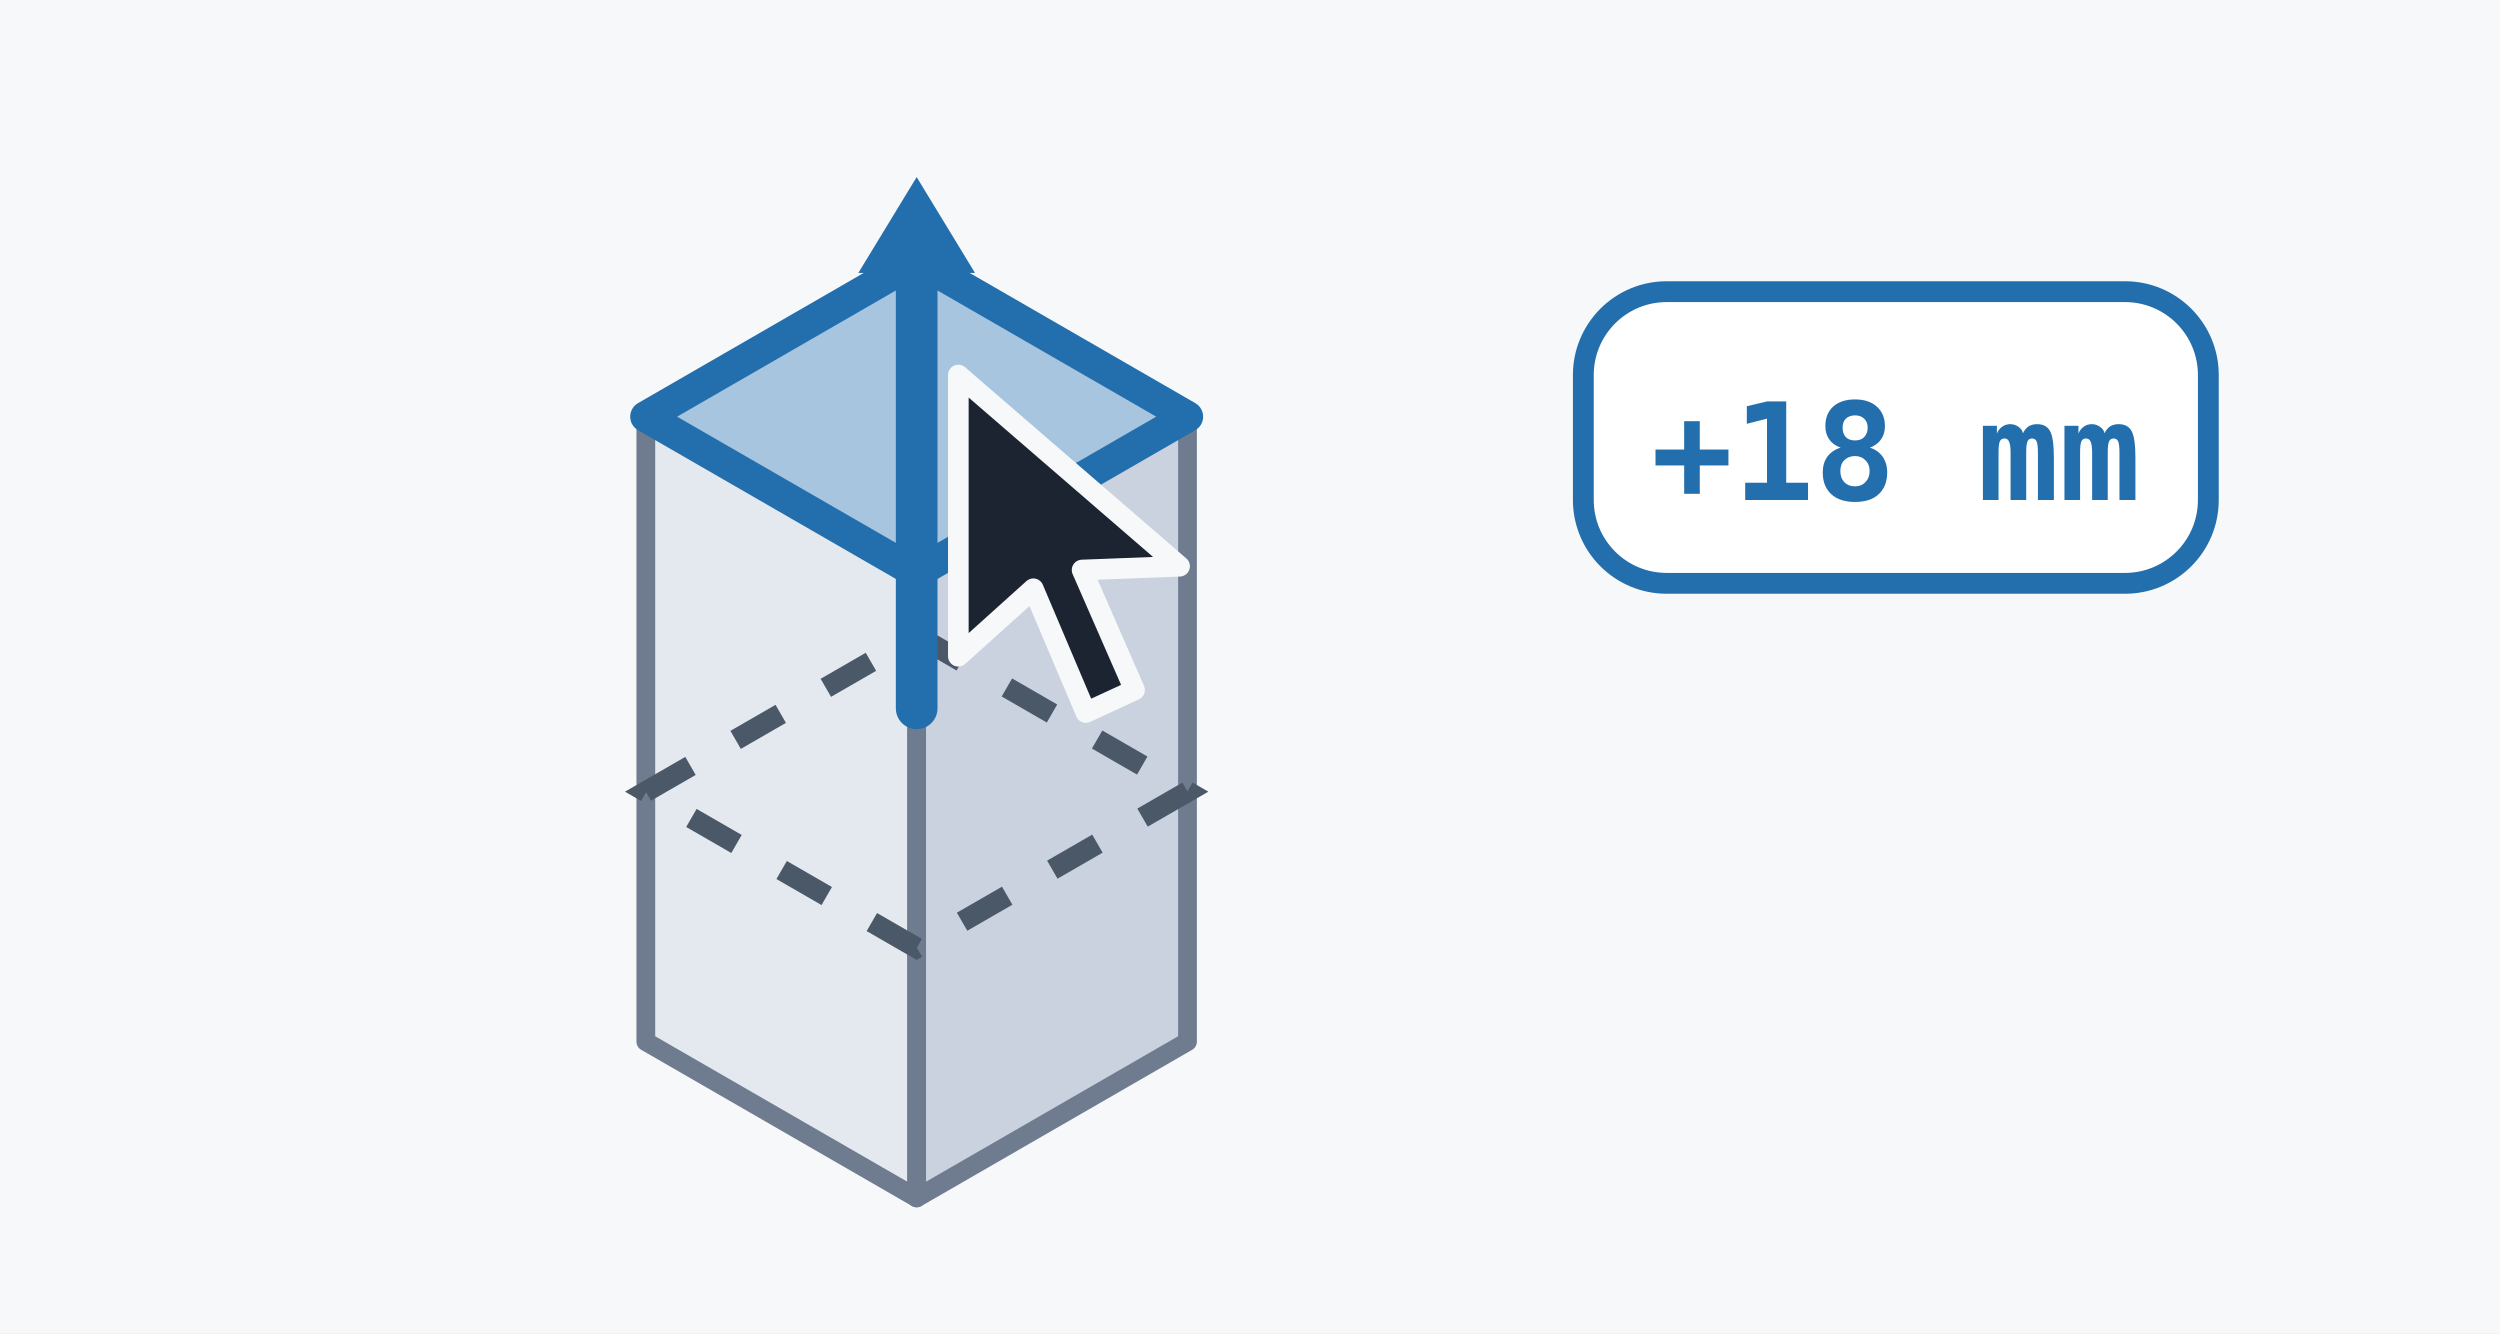
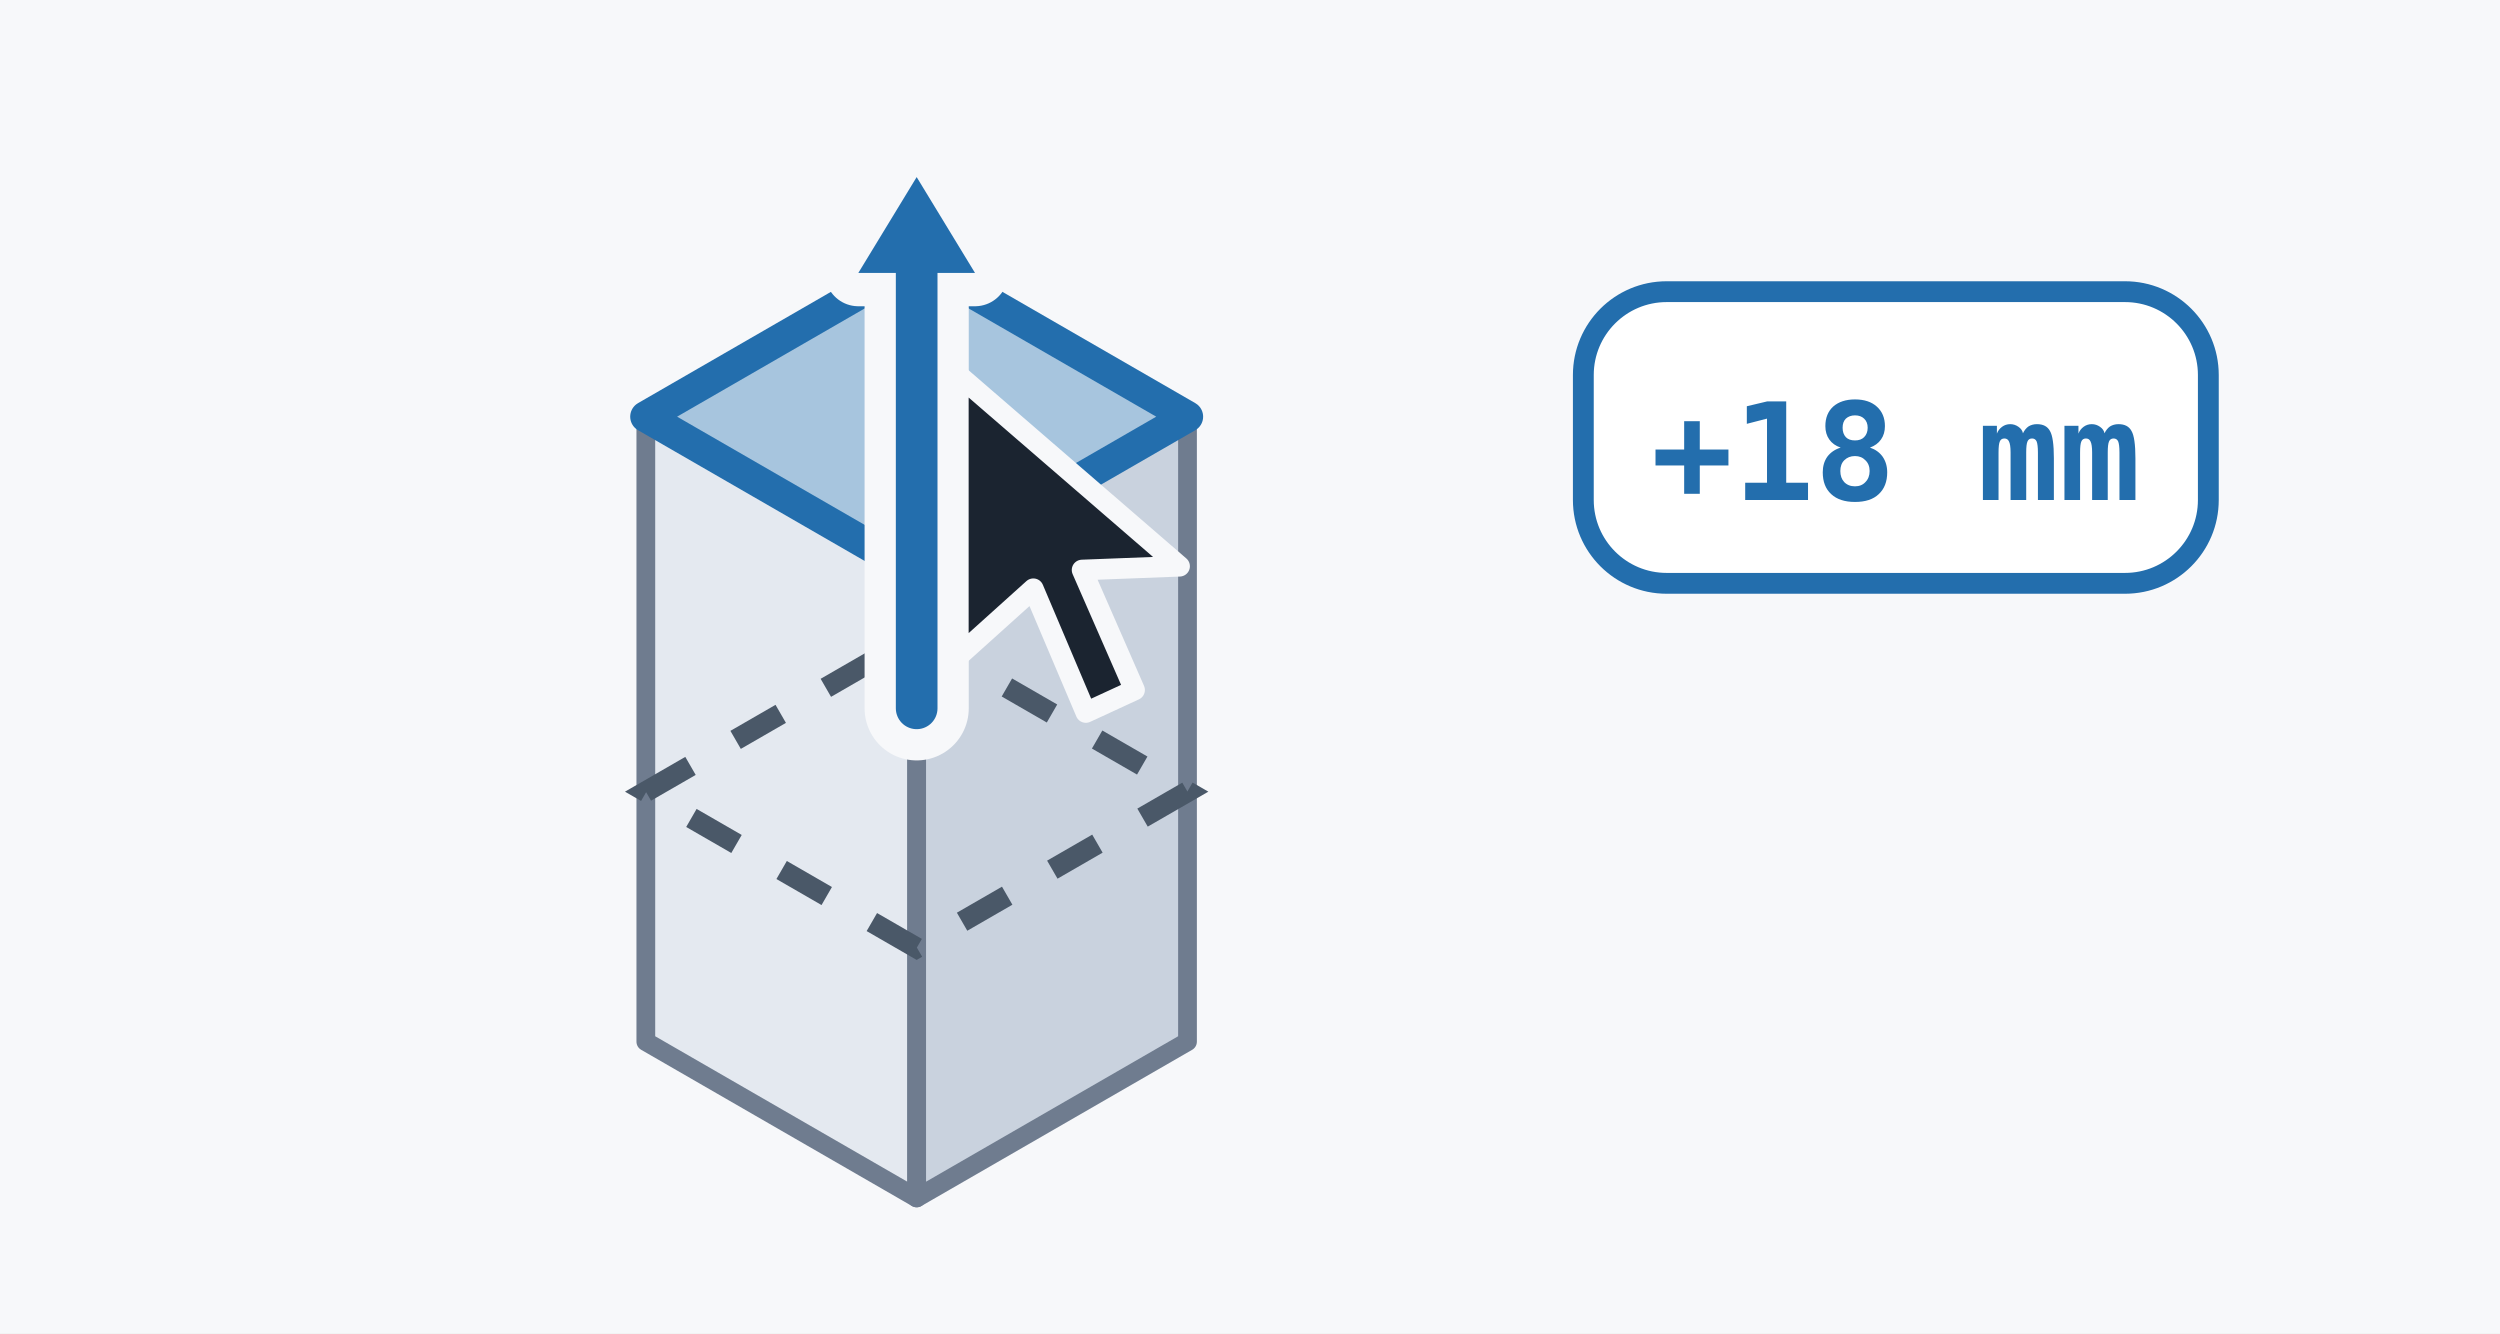
<svg xmlns="http://www.w3.org/2000/svg" viewBox="0 0 120 64" width="120" height="64">
  <rect width="120" height="64" fill="#F7F8FA" />
  <path d="M31 20L44 27.5V57.5L31 50Z" fill="#E4E9F0" stroke="#6F7C8F" stroke-width=".9" stroke-linejoin="round" />
  <path d="M57 20L44 27.5V57.5L57 50Z" fill="#C9D2DE" stroke="#6F7C8F" stroke-width=".9" stroke-linejoin="round" />
  <path d="M44 12.5L57 20L44 27.5L31 20Z" fill="#FFFFFF" stroke="#6F7C8F" stroke-width=".9" stroke-linejoin="round" />
  <path d="M44 12.5L57 20L44 27.5L31 20Z" fill="#236EAD" fill-opacity=".4" stroke="#236EAD" stroke-width="1.5" stroke-linejoin="round" />
  <path d="M44 30.5L57 38L44 45.5L31 38Z" fill="none" stroke="#4A5868" stroke-width="1" stroke-dasharray="2.5 2.5" />
+   <path d="M44.0 34.0L44.0 13.1" stroke="#F7F8FA" stroke-width="5" stroke-linecap="round" fill="none" />
+   <path d="M44.0 8.5L46.8 13.1L41.2 13.1z" fill="#F7F8FA" stroke="#F7F8FA" stroke-width="3.2" stroke-linejoin="round" />
  <path d="M44.0 34.0L44.0 13.1" stroke="#236EAD" stroke-width="2" stroke-linecap="round" fill="none" />
  <path d="M44.0 8.5L46.8 13.1L41.2 13.1z" fill="#236EAD" />
  <g transform="translate(46 18) scale(0.9)">
    <path d="M0 0L0 15L4 11.4L6.8 18L9.4 16.8L6.6 10.4L11.8 10.2Z" fill="#1B2430" stroke="#F7F8FA" stroke-width="1.1" stroke-linejoin="round" />
  </g>
  <rect x="76" y="14" width="30" height="14" rx="4" fill="#FFFFFF" stroke="#236EAD" />
  <text x="91" y="24" font-size="6.5" font-weight="600" text-anchor="middle" fill="#236EAD" font-family="IBM Plex Mono, monospace">+18 mm</text>
</svg>
